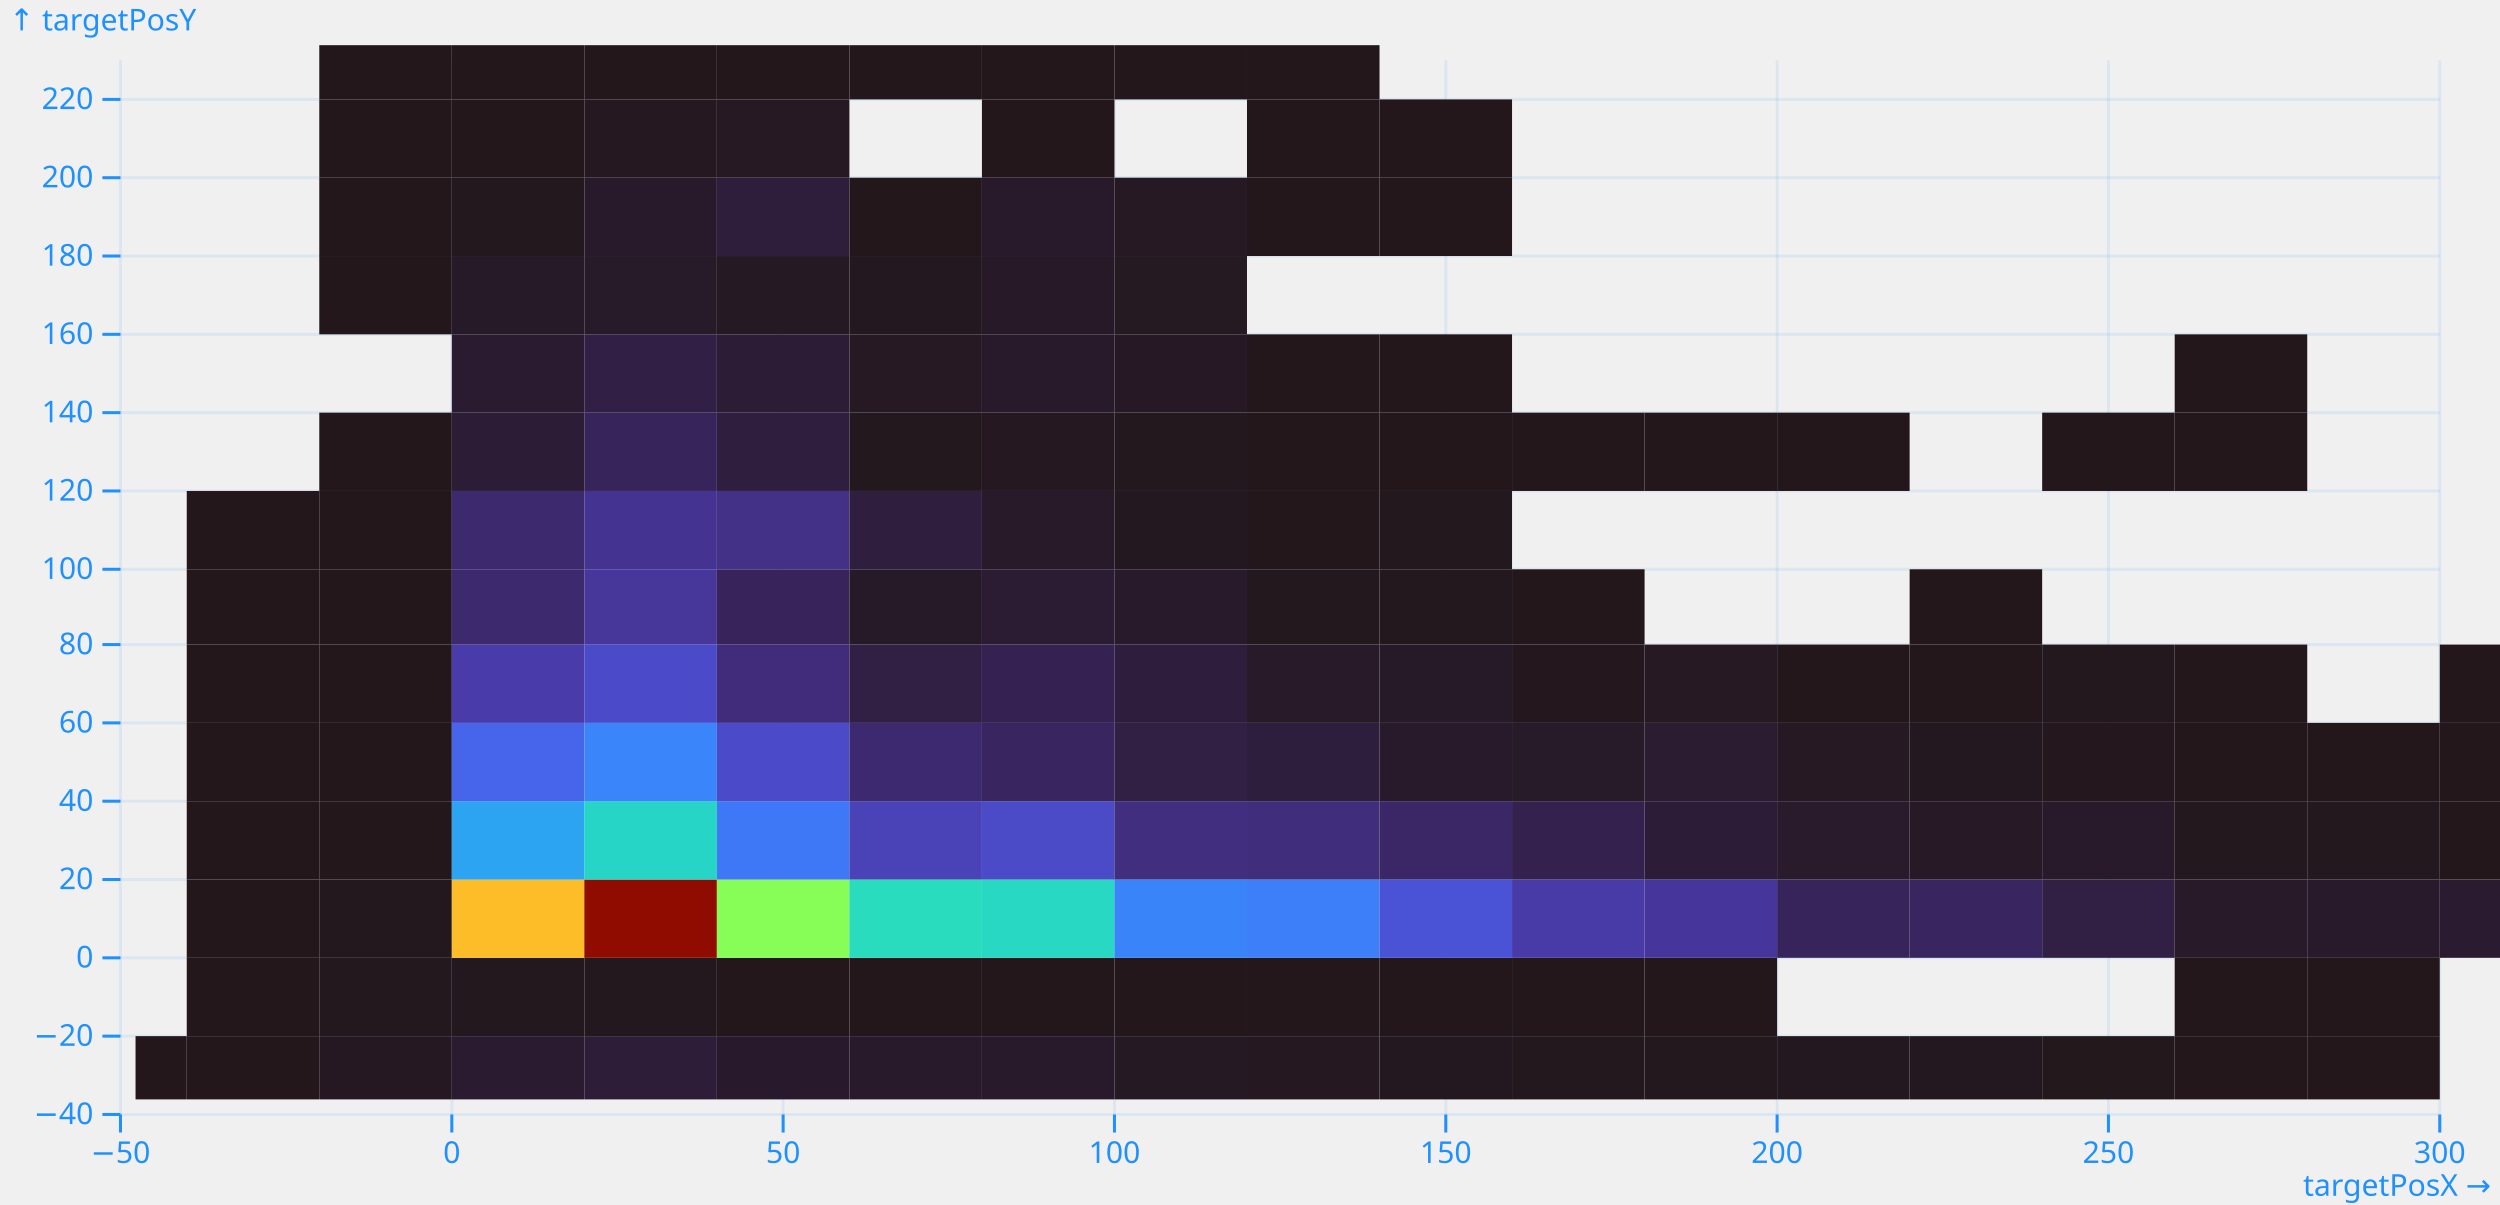
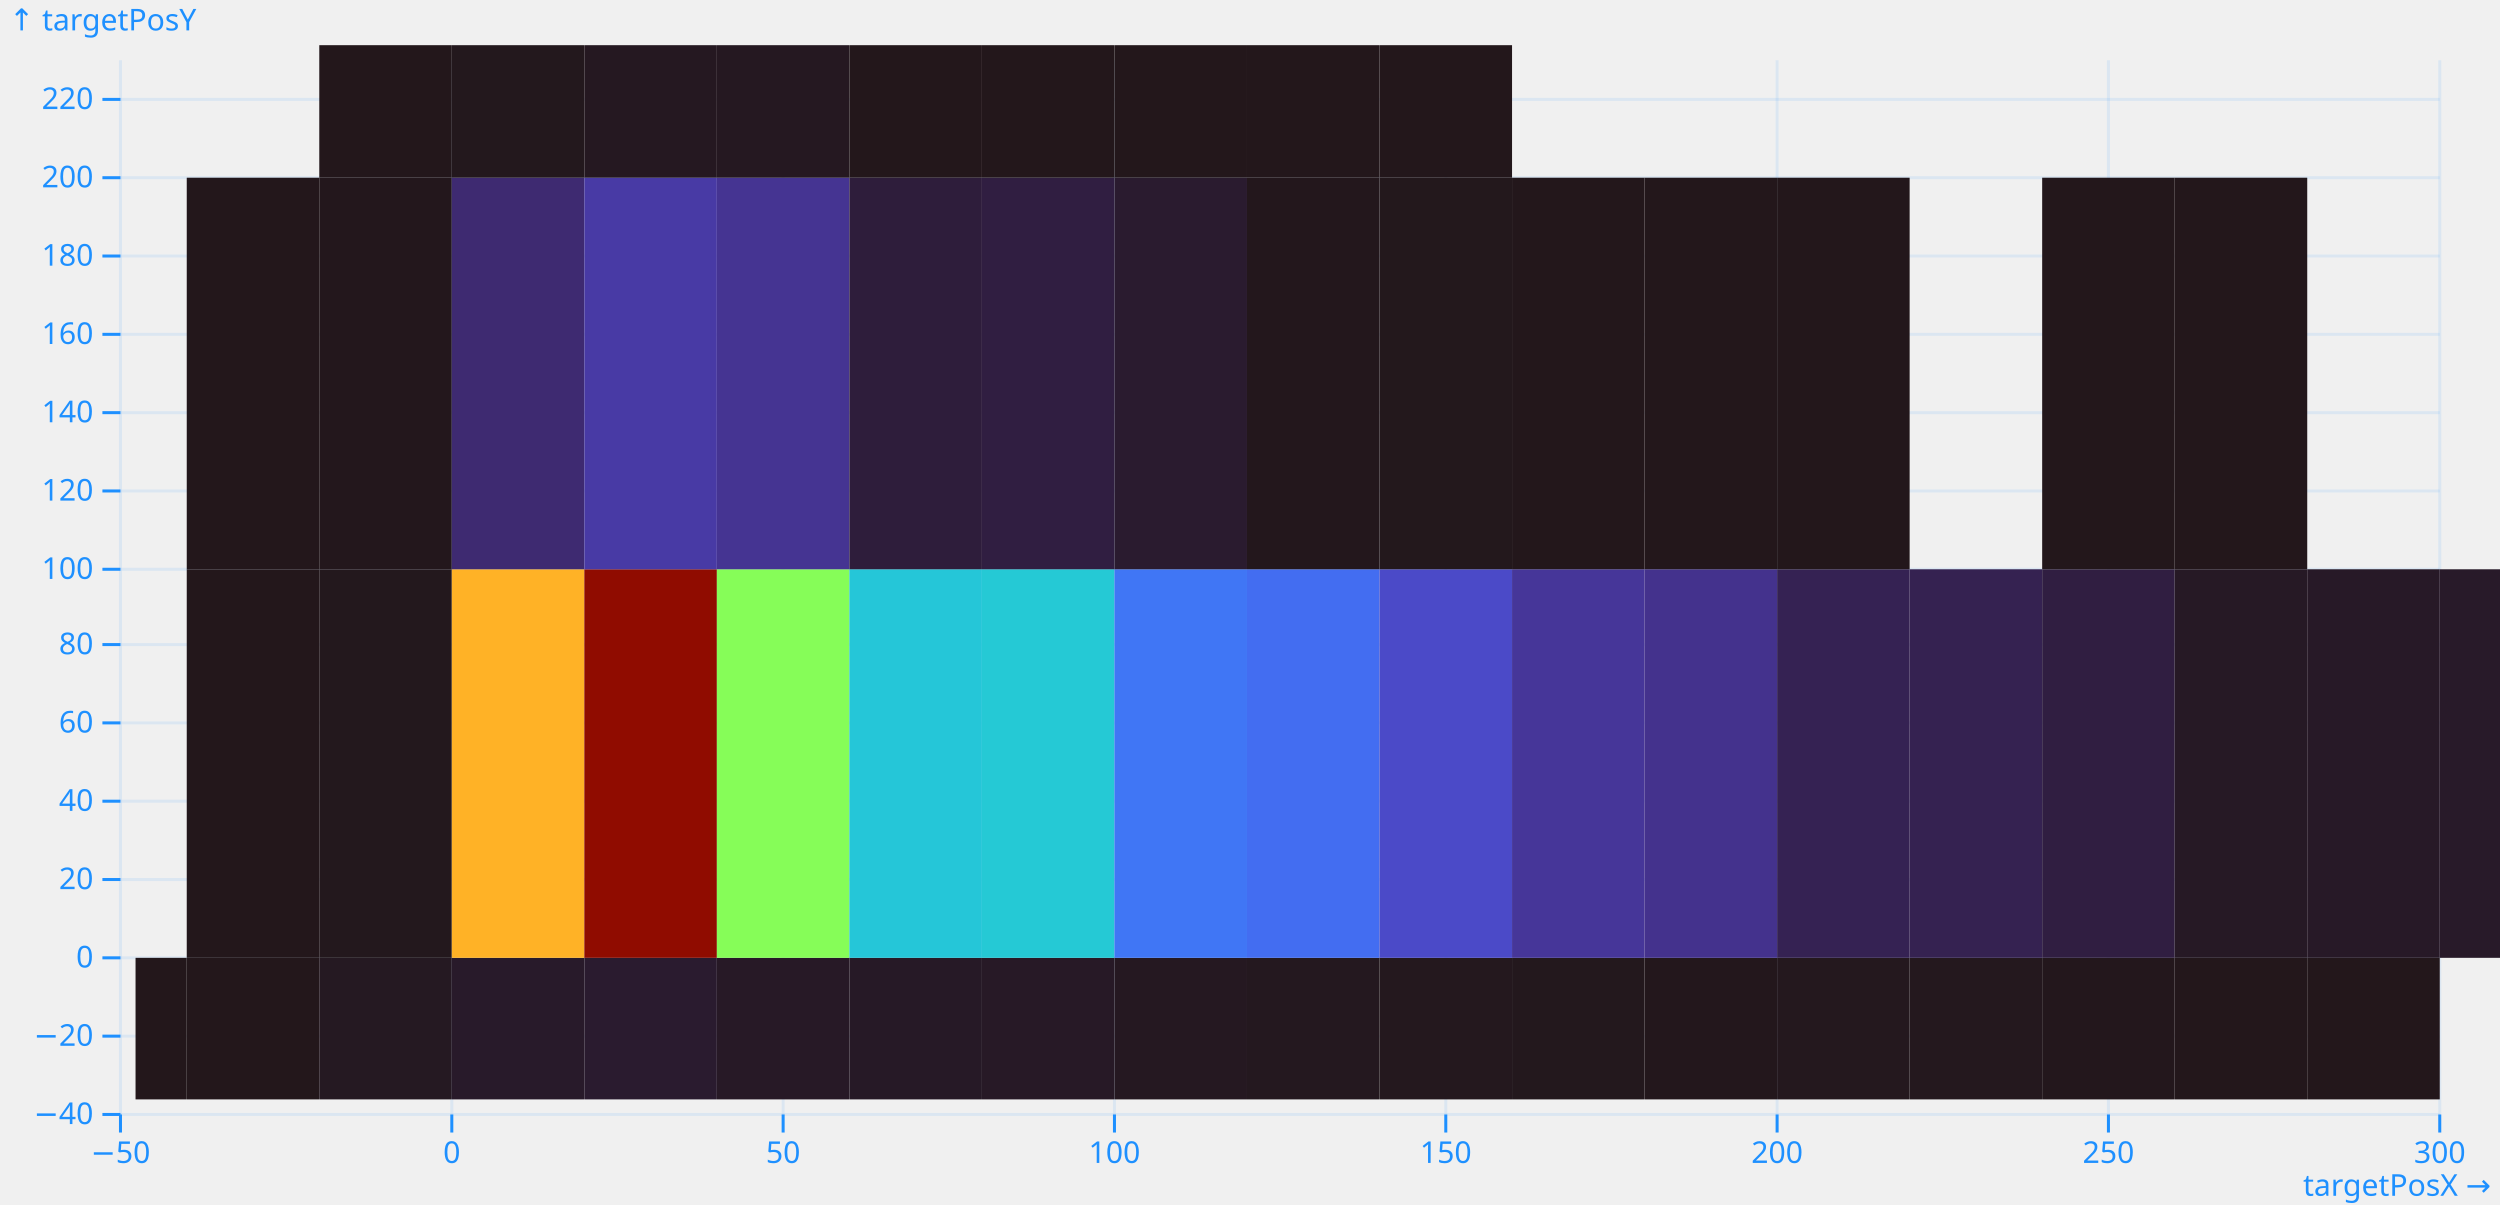
<svg xmlns="http://www.w3.org/2000/svg" class="plot-d6a7b5" fill="currentColor" font-family="system-ui, sans-serif" font-size="10" text-anchor="middle" width="830" height="400" viewBox="0 0 830 400" color="#1e90ff">
  <style>:where(.plot-d6a7b5){--plot-background: white;display:block;height:intrinsic;max-width:100%}:where(.plot-d6a7b5 text),:where(.plot-d6a7b5 tspan){white-space:pre}</style>
  <g aria-label="y-grid" stroke="currentColor" stroke-opacity=".1">
    <line x1="40" x2="810" y1="370" y2="370" />
    <line x1="40" x2="810" y1="344" y2="344" />
    <line x1="40" x2="810" y1="318" y2="318" />
    <line x1="40" x2="810" y1="292" y2="292" />
    <line x1="40" x2="810" y1="266" y2="266" />
    <line x1="40" x2="810" y1="240" y2="240" />
    <line x1="40" x2="810" y1="214" y2="214" />
    <line x1="40" x2="810" y1="189" y2="189" />
    <line x1="40" x2="810" y1="163" y2="163" />
    <line x1="40" x2="810" y1="137" y2="137" />
    <line x1="40" x2="810" y1="111" y2="111" />
    <line x1="40" x2="810" y1="85" y2="85" />
    <line x1="40" x2="810" y1="59" y2="59" />
    <line x1="40" x2="810" y1="33" y2="33" />
  </g>
  <g aria-label="y-axis tick" fill="none" stroke="currentColor">
    <path transform="translate(40,370)" d="M0,0L-6,0" />
    <path transform="translate(40,344)" d="M0,0L-6,0" />
    <path transform="translate(40,318)" d="M0,0L-6,0" />
    <path transform="translate(40,292)" d="M0,0L-6,0" />
    <path transform="translate(40,266)" d="M0,0L-6,0" />
    <path transform="translate(40,240)" d="M0,0L-6,0" />
    <path transform="translate(40,214)" d="M0,0L-6,0" />
    <path transform="translate(40,189)" d="M0,0L-6,0" />
    <path transform="translate(40,163)" d="M0,0L-6,0" />
    <path transform="translate(40,137)" d="M0,0L-6,0" />
    <path transform="translate(40,111)" d="M0,0L-6,0" />
    <path transform="translate(40,85)" d="M0,0L-6,0" />
    <path transform="translate(40,59)" d="M0,0L-6,0" />
    <path transform="translate(40,33)" d="M0,0L-6,0" />
  </g>
  <g aria-label="y-axis tick label" text-anchor="end" font-variant="tabular-nums">
    <text y=".32em" transform="translate(-9,0) translate(40,370)">−40</text>
    <text y=".32em" transform="translate(-9,0) translate(40,344)">−20</text>
    <text y=".32em" transform="translate(-9,0) translate(40,318)">0</text>
    <text y=".32em" transform="translate(-9,0) translate(40,292)">20</text>
    <text y=".32em" transform="translate(-9,0) translate(40,266)">40</text>
    <text y=".32em" transform="translate(-9,0) translate(40,240)">60</text>
    <text y=".32em" transform="translate(-9,0) translate(40,214)">80</text>
    <text y=".32em" transform="translate(-9,0) translate(40,189)">100</text>
    <text y=".32em" transform="translate(-9,0) translate(40,163)">120</text>
    <text y=".32em" transform="translate(-9,0) translate(40,137)">140</text>
    <text y=".32em" transform="translate(-9,0) translate(40,111)">160</text>
    <text y=".32em" transform="translate(-9,0) translate(40,85)">180</text>
    <text y=".32em" transform="translate(-9,0) translate(40,59)">200</text>
    <text y=".32em" transform="translate(-9,0) translate(40,33)">220</text>
  </g>
  <g aria-label="y-axis label" text-anchor="start">
    <text y=".71em" transform="translate(-37,-17) translate(40,20)">↑ targetPosY</text>
  </g>
  <g aria-label="x-grid" stroke="currentColor" stroke-opacity=".1">
    <line x1="40" x2="40" y1="20" y2="370" />
    <line x1="150" x2="150" y1="20" y2="370" />
    <line x1="260" x2="260" y1="20" y2="370" />
    <line x1="370" x2="370" y1="20" y2="370" />
    <line x1="480" x2="480" y1="20" y2="370" />
    <line x1="590" x2="590" y1="20" y2="370" />
    <line x1="700" x2="700" y1="20" y2="370" />
    <line x1="810" x2="810" y1="20" y2="370" />
  </g>
  <g aria-label="x-axis tick" fill="none" stroke="currentColor">
    <path transform="translate(40,370)" d="M0,0L0,6" />
    <path transform="translate(150,370)" d="M0,0L0,6" />
    <path transform="translate(260,370)" d="M0,0L0,6" />
    <path transform="translate(370,370)" d="M0,0L0,6" />
    <path transform="translate(480,370)" d="M0,0L0,6" />
    <path transform="translate(590,370)" d="M0,0L0,6" />
    <path transform="translate(700,370)" d="M0,0L0,6" />
    <path transform="translate(810,370)" d="M0,0L0,6" />
  </g>
  <g aria-label="x-axis tick label" font-variant="tabular-nums">
    <text y=".71em" transform="translate(0,9) translate(40,370)">−50</text>
    <text y=".71em" transform="translate(0,9) translate(150,370)">0</text>
    <text y=".71em" transform="translate(0,9) translate(260,370)">50</text>
    <text y=".71em" transform="translate(0,9) translate(370,370)">100</text>
    <text y=".71em" transform="translate(0,9) translate(480,370)">150</text>
    <text y=".71em" transform="translate(0,9) translate(590,370)">200</text>
    <text y=".71em" transform="translate(0,9) translate(700,370)">250</text>
    <text y=".71em" transform="translate(0,9) translate(810,370)">300</text>
  </g>
  <g aria-label="x-axis label" text-anchor="end">
    <text transform="translate(17,27) translate(810,370)">targetPosX →</text>
  </g>
  <g aria-label="rect" mask="url(#Mask)">
-     <rect x="-3898" y="2963" width="44" height="26" fill="#23171B" />
-     <rect x="18" y="370" width="44" height="26" fill="#23171B" />
-     <rect x="18" y="344" width="44" height="26" fill="#23171B" />
-     <rect x="62" y="370" width="44" height="26" fill="#23171B" />
-     <rect x="62" y="344" width="44" height="26" fill="#23171B" />
-     <rect x="62" y="318" width="44" height="26" fill="#23171B" />
-     <rect x="62" y="292" width="44" height="26" fill="#23171B" />
-     <rect x="62" y="266" width="44" height="26" fill="#23171B" />
-     <rect x="62" y="240" width="44" height="26" fill="#23171B" />
-     <rect x="62" y="214" width="44" height="26" fill="#23171B" />
-     <rect x="62" y="189" width="44" height="25" fill="#23171B" />
-     <rect x="62" y="163" width="44" height="26" fill="#23171B" />
-     <rect x="106" y="370" width="44" height="26" fill="#23171C" />
-     <rect x="106" y="344" width="44" height="26" fill="#251822" />
-     <rect x="106" y="318" width="44" height="26" fill="#24181F" />
-     <rect x="106" y="292" width="44" height="26" fill="#23181D" />
-     <rect x="106" y="266" width="44" height="26" fill="#23171C" />
-     <rect x="106" y="240" width="44" height="26" fill="#23171B" />
-     <rect x="106" y="214" width="44" height="26" fill="#23171B" />
-     <rect x="106" y="189" width="44" height="25" fill="#23171B" />
-     <rect x="106" y="163" width="44" height="26" fill="#23171B" />
-     <rect x="106" y="137" width="44" height="26" fill="#23171B" />
-     <rect x="106" y="85" width="44" height="26" fill="#23171B" />
-     <rect x="106" y="59" width="44" height="26" fill="#23171B" />
-     <rect x="106" y="33" width="44" height="26" fill="#23171B" />
-     <rect x="106" y="7" width="44" height="26" fill="#23171B" />
-     <rect x="150" y="370" width="44" height="26" fill="#23171C" />
-     <rect x="150" y="344" width="44" height="26" fill="#2A1B31" />
-     <rect x="150" y="318" width="44" height="26" fill="#23181D" />
-     <rect x="150" y="292" width="44" height="26" fill="#FCBD28" />
-     <rect x="150" y="266" width="44" height="26" fill="#2CA4F2" />
-     <rect x="150" y="240" width="44" height="26" fill="#4665EA" />
-     <rect x="150" y="214" width="44" height="26" fill="#493CAA" />
-     <rect x="150" y="189" width="44" height="25" fill="#3D296E" />
-     <rect x="150" y="163" width="44" height="26" fill="#3D296E" />
-     <rect x="150" y="137" width="44" height="26" fill="#2C1C36" />
-     <rect x="150" y="111" width="44" height="26" fill="#2A1B30" />
-     <rect x="150" y="85" width="44" height="26" fill="#271A28" />
-     <rect x="150" y="59" width="44" height="26" fill="#23181D" />
-     <rect x="150" y="33" width="44" height="26" fill="#23171C" />
-     <rect x="150" y="7" width="44" height="26" fill="#23171B" />
-     <rect x="150" y="-19" width="44" height="26" fill="#23181C" />
-     <rect x="150" y="-45" width="44" height="26" fill="#23171C" />
-     <rect x="150" y="-71" width="44" height="26" fill="#23171B" />
-     <rect x="150" y="-123" width="44" height="26" fill="#23171B" />
-     <rect x="150" y="-200" width="44" height="26" fill="#23171B" />
-     <rect x="194" y="448" width="44" height="26" fill="#23171B" />
-     <rect x="194" y="370" width="44" height="26" fill="#23171C" />
-     <rect x="194" y="344" width="44" height="26" fill="#2D1D38" />
-     <rect x="194" y="318" width="44" height="26" fill="#23181D" />
-     <rect x="194" y="292" width="44" height="26" fill="#900C00" />
-     <rect x="194" y="266" width="44" height="26" fill="#26D5C6" />
-     <rect x="194" y="240" width="44" height="26" fill="#3A85F9" />
-     <rect x="194" y="214" width="44" height="26" fill="#4B4BC9" />
-     <rect x="194" y="189" width="44" height="25" fill="#47379B" />
-     <rect x="194" y="163" width="44" height="26" fill="#453392" />
-     <rect x="194" y="137" width="44" height="26" fill="#37245A" />
-     <rect x="194" y="111" width="44" height="26" fill="#311F45" />
-     <rect x="194" y="85" width="44" height="26" fill="#271A29" />
-     <rect x="194" y="59" width="44" height="26" fill="#281A2B" />
-     <rect x="194" y="33" width="44" height="26" fill="#251821" />
-     <rect x="194" y="7" width="44" height="26" fill="#23171C" />
-     <rect x="194" y="-19" width="44" height="26" fill="#23171C" />
-     <rect x="194" y="-45" width="44" height="26" fill="#23181C" />
-     <rect x="194" y="-71" width="44" height="26" fill="#23171C" />
-     <rect x="194" y="-97" width="44" height="26" fill="#23171B" />
-     <rect x="194" y="-149" width="44" height="26" fill="#23171B" />
-     <rect x="194" y="-174" width="44" height="25" fill="#23171B" />
-     <rect x="194" y="-200" width="44" height="26" fill="#23171B" />
-     <rect x="194" y="-563" width="44" height="26" fill="#23171B" />
-     <rect x="194" y="-641" width="44" height="26" fill="#23171B" />
-     <rect x="238" y="370" width="44" height="26" fill="#23171C" />
-     <rect x="238" y="344" width="44" height="26" fill="#281A2C" />
-     <rect x="238" y="318" width="44" height="26" fill="#23171C" />
-     <rect x="238" y="292" width="44" height="26" fill="#87FD58" />
-     <rect x="238" y="266" width="44" height="26" fill="#3F78F6" />
-     <rect x="238" y="240" width="44" height="26" fill="#4B4BC9" />
-     <rect x="238" y="214" width="44" height="26" fill="#402C7A" />
-     <rect x="238" y="189" width="44" height="25" fill="#38245B" />
-     <rect x="238" y="163" width="44" height="26" fill="#433087" />
-     <rect x="238" y="137" width="44" height="26" fill="#2F1E3E" />
-     <rect x="238" y="111" width="44" height="26" fill="#2C1C36" />
-     <rect x="238" y="85" width="44" height="26" fill="#251923" />
-     <rect x="238" y="59" width="44" height="26" fill="#2E1D3B" />
-     <rect x="238" y="33" width="44" height="26" fill="#261923" />
-     <rect x="238" y="7" width="44" height="26" fill="#23171B" />
-     <rect x="238" y="-19" width="44" height="26" fill="#23171B" />
-     <rect x="238" y="-45" width="44" height="26" fill="#23171B" />
-     <rect x="238" y="-71" width="44" height="26" fill="#23171B" />
-     <rect x="282" y="370" width="44" height="26" fill="#23171C" />
-     <rect x="282" y="344" width="44" height="26" fill="#281A2B" />
-     <rect x="282" y="318" width="44" height="26" fill="#23171C" />
-     <rect x="282" y="292" width="44" height="26" fill="#29DCBD" />
-     <rect x="282" y="266" width="44" height="26" fill="#4A42B7" />
-     <rect x="282" y="240" width="44" height="26" fill="#3D296F" />
-     <rect x="282" y="214" width="44" height="26" fill="#311F44" />
-     <rect x="282" y="189" width="44" height="25" fill="#271A28" />
-     <rect x="282" y="163" width="44" height="26" fill="#2F1E3E" />
-     <rect x="282" y="137" width="44" height="26" fill="#24181F" />
-     <rect x="282" y="111" width="44" height="26" fill="#261924" />
-     <rect x="282" y="85" width="44" height="26" fill="#241820" />
-     <rect x="282" y="59" width="44" height="26" fill="#23171C" />
-     <rect x="282" y="7" width="44" height="26" fill="#23171B" />
-     <rect x="282" y="-19" width="44" height="26" fill="#23171B" />
-     <rect x="326" y="448" width="44" height="26" fill="#23171B" />
-     <rect x="326" y="370" width="44" height="26" fill="#23171C" />
-     <rect x="326" y="344" width="44" height="26" fill="#281A2B" />
-     <rect x="326" y="318" width="44" height="26" fill="#23171C" />
-     <rect x="326" y="292" width="44" height="26" fill="#28D8C2" />
-     <rect x="326" y="266" width="44" height="26" fill="#4B4AC7" />
-     <rect x="326" y="240" width="44" height="26" fill="#392560" />
-     <rect x="326" y="214" width="44" height="26" fill="#352252" />
-     <rect x="326" y="189" width="44" height="25" fill="#2B1C34" />
-     <rect x="326" y="163" width="44" height="26" fill="#281A29" />
-     <rect x="326" y="137" width="44" height="26" fill="#251821" />
-     <rect x="326" y="111" width="44" height="26" fill="#281A2A" />
-     <rect x="326" y="85" width="44" height="26" fill="#271927" />
-     <rect x="326" y="59" width="44" height="26" fill="#281A2A" />
-     <rect x="326" y="33" width="44" height="26" fill="#23171B" />
-     <rect x="326" y="7" width="44" height="26" fill="#23171B" />
-     <rect x="326" y="-45" width="44" height="26" fill="#23171B" />
-     <rect x="326" y="-71" width="44" height="26" fill="#23171B" />
-     <rect x="370" y="370" width="44" height="26" fill="#23171C" />
-     <rect x="370" y="344" width="44" height="26" fill="#251923" />
-     <rect x="370" y="318" width="44" height="26" fill="#23171C" />
-     <rect x="370" y="292" width="44" height="26" fill="#3A84F9" />
-     <rect x="370" y="266" width="44" height="26" fill="#412E7F" />
-     <rect x="370" y="240" width="44" height="26" fill="#311F44" />
-     <rect x="370" y="214" width="44" height="26" fill="#2E1D3C" />
-     <rect x="370" y="189" width="44" height="25" fill="#281A2A" />
-     <rect x="370" y="163" width="44" height="26" fill="#241820" />
-     <rect x="370" y="137" width="44" height="26" fill="#24181F" />
-     <rect x="370" y="111" width="44" height="26" fill="#261925" />
-     <rect x="370" y="85" width="44" height="26" fill="#251922" />
-     <rect x="370" y="59" width="44" height="26" fill="#261924" />
-     <rect x="370" y="7" width="44" height="26" fill="#23171B" />
-     <rect x="370" y="-45" width="44" height="26" fill="#23171B" />
-     <rect x="414" y="370" width="44" height="26" fill="#23171B" />
-     <rect x="414" y="344" width="44" height="26" fill="#251821" />
-     <rect x="414" y="318" width="44" height="26" fill="#23171B" />
-     <rect x="414" y="292" width="44" height="26" fill="#3C7FF8" />
-     <rect x="414" y="266" width="44" height="26" fill="#402D7C" />
-     <rect x="414" y="240" width="44" height="26" fill="#2E1E3D" />
-     <rect x="414" y="214" width="44" height="26" fill="#281A29" />
-     <rect x="414" y="189" width="44" height="25" fill="#24181F" />
-     <rect x="414" y="163" width="44" height="26" fill="#23171C" />
-     <rect x="414" y="137" width="44" height="26" fill="#23171B" />
-     <rect x="414" y="111" width="44" height="26" fill="#23171B" />
-     <rect x="414" y="59" width="44" height="26" fill="#23171B" />
-     <rect x="414" y="33" width="44" height="26" fill="#23171B" />
-     <rect x="414" y="7" width="44" height="26" fill="#23171B" />
-     <rect x="458" y="370" width="44" height="26" fill="#23171B" />
-     <rect x="458" y="344" width="44" height="26" fill="#241820" />
-     <rect x="458" y="318" width="44" height="26" fill="#23171B" />
-     <rect x="458" y="292" width="44" height="26" fill="#4A52D5" />
-     <rect x="458" y="266" width="44" height="26" fill="#3B2766" />
-     <rect x="458" y="240" width="44" height="26" fill="#281A2B" />
-     <rect x="458" y="214" width="44" height="26" fill="#271A28" />
-     <rect x="458" y="189" width="44" height="25" fill="#23181D" />
-     <rect x="458" y="163" width="44" height="26" fill="#23181D" />
-     <rect x="458" y="137" width="44" height="26" fill="#23171B" />
-     <rect x="458" y="111" width="44" height="26" fill="#23171B" />
-     <rect x="458" y="59" width="44" height="26" fill="#23171B" />
-     <rect x="458" y="33" width="44" height="26" fill="#23171C" />
-     <rect x="502" y="370" width="44" height="26" fill="#23171B" />
-     <rect x="502" y="344" width="44" height="26" fill="#23181D" />
-     <rect x="502" y="318" width="44" height="26" fill="#23171B" />
-     <rect x="502" y="292" width="44" height="26" fill="#483BA7" />
-     <rect x="502" y="266" width="44" height="26" fill="#34214D" />
-     <rect x="502" y="240" width="44" height="26" fill="#271A29" />
-     <rect x="502" y="214" width="44" height="26" fill="#24181E" />
-     <rect x="502" y="189" width="44" height="25" fill="#23171B" />
-     <rect x="502" y="137" width="44" height="26" fill="#23171B" />
-     <rect x="546" y="344" width="44" height="26" fill="#23181D" />
-     <rect x="546" y="318" width="44" height="26" fill="#23171B" />
-     <rect x="546" y="292" width="44" height="26" fill="#46369B" />
-     <rect x="546" y="266" width="44" height="26" fill="#2C1C37" />
-     <rect x="546" y="240" width="44" height="26" fill="#2B1C32" />
-     <rect x="546" y="214" width="44" height="26" fill="#261923" />
-     <rect x="546" y="137" width="44" height="26" fill="#23171B" />
-     <rect x="590" y="370" width="44" height="26" fill="#23171B" />
-     <rect x="590" y="344" width="44" height="26" fill="#241820" />
-     <rect x="590" y="292" width="44" height="26" fill="#37245B" />
-     <rect x="590" y="266" width="44" height="26" fill="#291A2C" />
-     <rect x="590" y="240" width="44" height="26" fill="#261924" />
-     <rect x="590" y="214" width="44" height="26" fill="#23171C" />
-     <rect x="590" y="137" width="44" height="26" fill="#23171B" />
-     <rect x="634" y="370" width="44" height="26" fill="#23171B" />
-     <rect x="634" y="344" width="44" height="26" fill="#241820" />
-     <rect x="634" y="292" width="44" height="26" fill="#392560" />
-     <rect x="634" y="266" width="44" height="26" fill="#271926" />
-     <rect x="634" y="240" width="44" height="26" fill="#241820" />
-     <rect x="634" y="214" width="44" height="26" fill="#23171C" />
-     <rect x="634" y="189" width="44" height="25" fill="#23171B" />
-     <rect x="678" y="344" width="44" height="26" fill="#23181C" />
-     <rect x="678" y="292" width="44" height="26" fill="#311F44" />
-     <rect x="678" y="266" width="44" height="26" fill="#281A2A" />
-     <rect x="678" y="240" width="44" height="26" fill="#24181E" />
-     <rect x="678" y="214" width="44" height="26" fill="#23181E" />
-     <rect x="678" y="137" width="44" height="26" fill="#23171B" />
-     <rect x="722" y="344" width="44" height="26" fill="#23171B" />
-     <rect x="722" y="318" width="44" height="26" fill="#23171B" />
-     <rect x="722" y="292" width="44" height="26" fill="#281A29" />
-     <rect x="722" y="266" width="44" height="26" fill="#23181D" />
-     <rect x="722" y="240" width="44" height="26" fill="#23171B" />
-     <rect x="722" y="214" width="44" height="26" fill="#23171B" />
-     <rect x="722" y="137" width="44" height="26" fill="#23171B" />
-     <rect x="722" y="111" width="44" height="26" fill="#23171B" />
-     <rect x="766" y="344" width="44" height="26" fill="#23171C" />
-     <rect x="766" y="318" width="44" height="26" fill="#23171B" />
-     <rect x="766" y="292" width="44" height="26" fill="#281A2B" />
-     <rect x="766" y="266" width="44" height="26" fill="#23181D" />
-     <rect x="766" y="240" width="44" height="26" fill="#23171B" />
-     <rect x="810" y="292" width="44" height="26" fill="#2A1B30" />
-     <rect x="810" y="266" width="44" height="26" fill="#23171C" />
-     <rect x="810" y="240" width="44" height="26" fill="#23171C" />
-     <rect x="810" y="214" width="44" height="26" fill="#23171B" />
-     <rect x="854" y="318" width="44" height="26" fill="#23171B" />
-     <rect x="854" y="292" width="44" height="26" fill="#2B1C33" />
-     <rect x="854" y="266" width="44" height="26" fill="#24181F" />
-     <rect x="854" y="240" width="44" height="26" fill="#23171B" />
-     <rect x="898" y="344" width="44" height="26" fill="#23171B" />
-     <rect x="898" y="318" width="44" height="26" fill="#23171B" />
-     <rect x="898" y="292" width="44" height="26" fill="#2A1B2F" />
-     <rect x="898" y="266" width="44" height="26" fill="#23171B" />
-     <rect x="898" y="240" width="44" height="26" fill="#23171B" />
-     <rect x="942" y="292" width="44" height="26" fill="#261926" />
-     <rect x="942" y="266" width="44" height="26" fill="#23171B" />
-     <rect x="942" y="240" width="44" height="26" fill="#23171B" />
-     <rect x="942" y="214" width="44" height="26" fill="#23171B" />
-     <rect x="986" y="292" width="44" height="26" fill="#271926" />
-     <rect x="986" y="266" width="44" height="26" fill="#23171B" />
-     <rect x="986" y="137" width="44" height="26" fill="#23171B" />
-     <rect x="1030" y="292" width="44" height="26" fill="#261924" />
-     <rect x="1030" y="266" width="44" height="26" fill="#271A29" />
-     <rect x="1030" y="189" width="44" height="25" fill="#23171B" />
-     <rect x="1074" y="344" width="44" height="26" fill="#23171B" />
-     <rect x="1074" y="292" width="44" height="26" fill="#23181D" />
-     <rect x="1074" y="266" width="44" height="26" fill="#23171C" />
-     <rect x="1118" y="292" width="44" height="26" fill="#23171C" />
-     <rect x="1118" y="266" width="44" height="26" fill="#23171C" />
-     <rect x="1162" y="292" width="44" height="26" fill="#23171C" />
-     <rect x="1162" y="266" width="44" height="26" fill="#23171C" />
-     <rect x="1206" y="292" width="44" height="26" fill="#23171C" />
-     <rect x="1206" y="266" width="44" height="26" fill="#23171C" />
-     <rect x="1250" y="292" width="44" height="26" fill="#23171B" />
-     <rect x="1250" y="266" width="44" height="26" fill="#23171C" />
-     <rect x="1426" y="240" width="44" height="26" fill="#23171B" />
-     <rect x="1470" y="292" width="44" height="26" fill="#23171B" />
-     <rect x="1690" y="292" width="44" height="26" fill="#23171B" />
+     <rect x="-3898" y="2911" width="44" height="129" fill="#23171B" />
+     <rect x="18" y="318" width="44" height="130" fill="#23171B" />
+     <rect x="62" y="318" width="44" height="130" fill="#23171B" />
+     <rect x="62" y="189" width="44" height="129" fill="#23171B" />
+     <rect x="62" y="59" width="44" height="130" fill="#23171B" />
+     <rect x="106" y="318" width="44" height="130" fill="#251922" />
+     <rect x="106" y="189" width="44" height="129" fill="#23181D" />
+     <rect x="106" y="59" width="44" height="130" fill="#23171C" />
+     <rect x="106" y="-71" width="44" height="130" fill="#23171B" />
+     <rect x="150" y="318" width="44" height="130" fill="#281A2A" />
+     <rect x="150" y="189" width="44" height="129" fill="#FFB226" />
+     <rect x="150" y="59" width="44" height="130" fill="#3E2A71" />
+     <rect x="150" y="-71" width="44" height="130" fill="#23181D" />
+     <rect x="150" y="-200" width="44" height="129" fill="#23171B" />
+     <rect x="194" y="13151" width="44" height="130" fill="#23171B" />
+     <rect x="194" y="448" width="44" height="129" fill="#23171B" />
+     <rect x="194" y="318" width="44" height="130" fill="#2A1B2F" />
+     <rect x="194" y="189" width="44" height="129" fill="#900C00" />
+     <rect x="194" y="59" width="44" height="130" fill="#483AA5" />
+     <rect x="194" y="-71" width="44" height="130" fill="#251821" />
+     <rect x="194" y="-200" width="44" height="129" fill="#23171B" />
+     <rect x="194" y="-589" width="44" height="129" fill="#23171B" />
+     <rect x="194" y="-719" width="44" height="130" fill="#23171B" />
+     <rect x="238" y="318" width="44" height="130" fill="#271926" />
+     <rect x="238" y="189" width="44" height="129" fill="#86FD58" />
+     <rect x="238" y="59" width="44" height="130" fill="#453492" />
+     <rect x="238" y="-71" width="44" height="130" fill="#251821" />
+     <rect x="282" y="318" width="44" height="130" fill="#261926" />
+     <rect x="282" y="189" width="44" height="129" fill="#25C6D8" />
+     <rect x="282" y="59" width="44" height="130" fill="#2E1D3B" />
+     <rect x="282" y="-71" width="44" height="130" fill="#23171B" />
+     <rect x="326" y="448" width="44" height="129" fill="#23171B" />
+     <rect x="326" y="318" width="44" height="130" fill="#271926" />
+     <rect x="326" y="189" width="44" height="129" fill="#25C9D5" />
+     <rect x="326" y="59" width="44" height="130" fill="#301E41" />
+     <rect x="326" y="-71" width="44" height="130" fill="#23171B" />
+     <rect x="370" y="318" width="44" height="130" fill="#251821" />
+     <rect x="370" y="189" width="44" height="129" fill="#4076F5" />
+     <rect x="370" y="59" width="44" height="130" fill="#2A1B2F" />
+     <rect x="370" y="-71" width="44" height="130" fill="#23171B" />
+     <rect x="414" y="318" width="44" height="130" fill="#24181F" />
+     <rect x="414" y="189" width="44" height="129" fill="#436DF1" />
+     <rect x="414" y="59" width="44" height="130" fill="#23171C" />
+     <rect x="414" y="-71" width="44" height="130" fill="#23171B" />
+     <rect x="458" y="318" width="44" height="130" fill="#24181E" />
+     <rect x="458" y="189" width="44" height="129" fill="#4B4AC8" />
+     <rect x="458" y="59" width="44" height="130" fill="#23181C" />
+     <rect x="458" y="-71" width="44" height="130" fill="#23171B" />
+     <rect x="502" y="318" width="44" height="130" fill="#23181D" />
+     <rect x="502" y="189" width="44" height="129" fill="#463699" />
+     <rect x="502" y="59" width="44" height="130" fill="#23171B" />
+     <rect x="546" y="318" width="44" height="130" fill="#23171C" />
+     <rect x="546" y="189" width="44" height="129" fill="#44328D" />
+     <rect x="546" y="59" width="44" height="130" fill="#23171B" />
+     <rect x="590" y="318" width="44" height="130" fill="#24181E" />
+     <rect x="590" y="189" width="44" height="129" fill="#352253" />
+     <rect x="590" y="59" width="44" height="130" fill="#23171B" />
+     <rect x="634" y="318" width="44" height="130" fill="#24181E" />
+     <rect x="634" y="189" width="44" height="129" fill="#352251" />
+     <rect x="678" y="318" width="44" height="130" fill="#23171C" />
+     <rect x="678" y="189" width="44" height="129" fill="#301E41" />
+     <rect x="678" y="59" width="44" height="130" fill="#23171B" />
+     <rect x="722" y="318" width="44" height="130" fill="#23171B" />
+     <rect x="722" y="189" width="44" height="129" fill="#261925" />
+     <rect x="722" y="59" width="44" height="130" fill="#23171B" />
+     <rect x="766" y="318" width="44" height="130" fill="#23171B" />
+     <rect x="766" y="189" width="44" height="129" fill="#271927" />
+     <rect x="810" y="189" width="44" height="129" fill="#281A29" />
+     <rect x="854" y="318" width="44" height="130" fill="#23171B" />
+     <rect x="854" y="189" width="44" height="129" fill="#291B2D" />
+     <rect x="898" y="318" width="44" height="130" fill="#23171B" />
+     <rect x="898" y="189" width="44" height="129" fill="#271A28" />
+     <rect x="942" y="189" width="44" height="129" fill="#251922" />
+     <rect x="986" y="189" width="44" height="129" fill="#251922" />
+     <rect x="986" y="59" width="44" height="130" fill="#23171B" />
+     <rect x="1030" y="189" width="44" height="129" fill="#281A29" />
+     <rect x="1074" y="318" width="44" height="130" fill="#23171B" />
+     <rect x="1074" y="189" width="44" height="129" fill="#23181D" />
+     <rect x="1118" y="189" width="44" height="129" fill="#23171C" />
+     <rect x="1162" y="189" width="44" height="129" fill="#23171C" />
+     <rect x="1206" y="189" width="44" height="129" fill="#23171C" />
+     <rect x="1250" y="189" width="44" height="129" fill="#23171C" />
+     <rect x="1426" y="189" width="44" height="129" fill="#23171B" />
+     <rect x="1470" y="189" width="44" height="129" fill="#23171B" />
+     <rect x="1690" y="189" width="44" height="129" fill="#23171B" />
+     <rect x="1822" y="189" width="44" height="129" fill="#23171B" />
+     <rect x="1866" y="189" width="44" height="129" fill="#23171B" />
+     <rect x="2042" y="189" width="44" height="129" fill="#23171B" />
  </g>
  <mask id="Mask">
    <rect x="45" y="15" width="950" height="350" fill="#fff" />
  </mask>
</svg>
